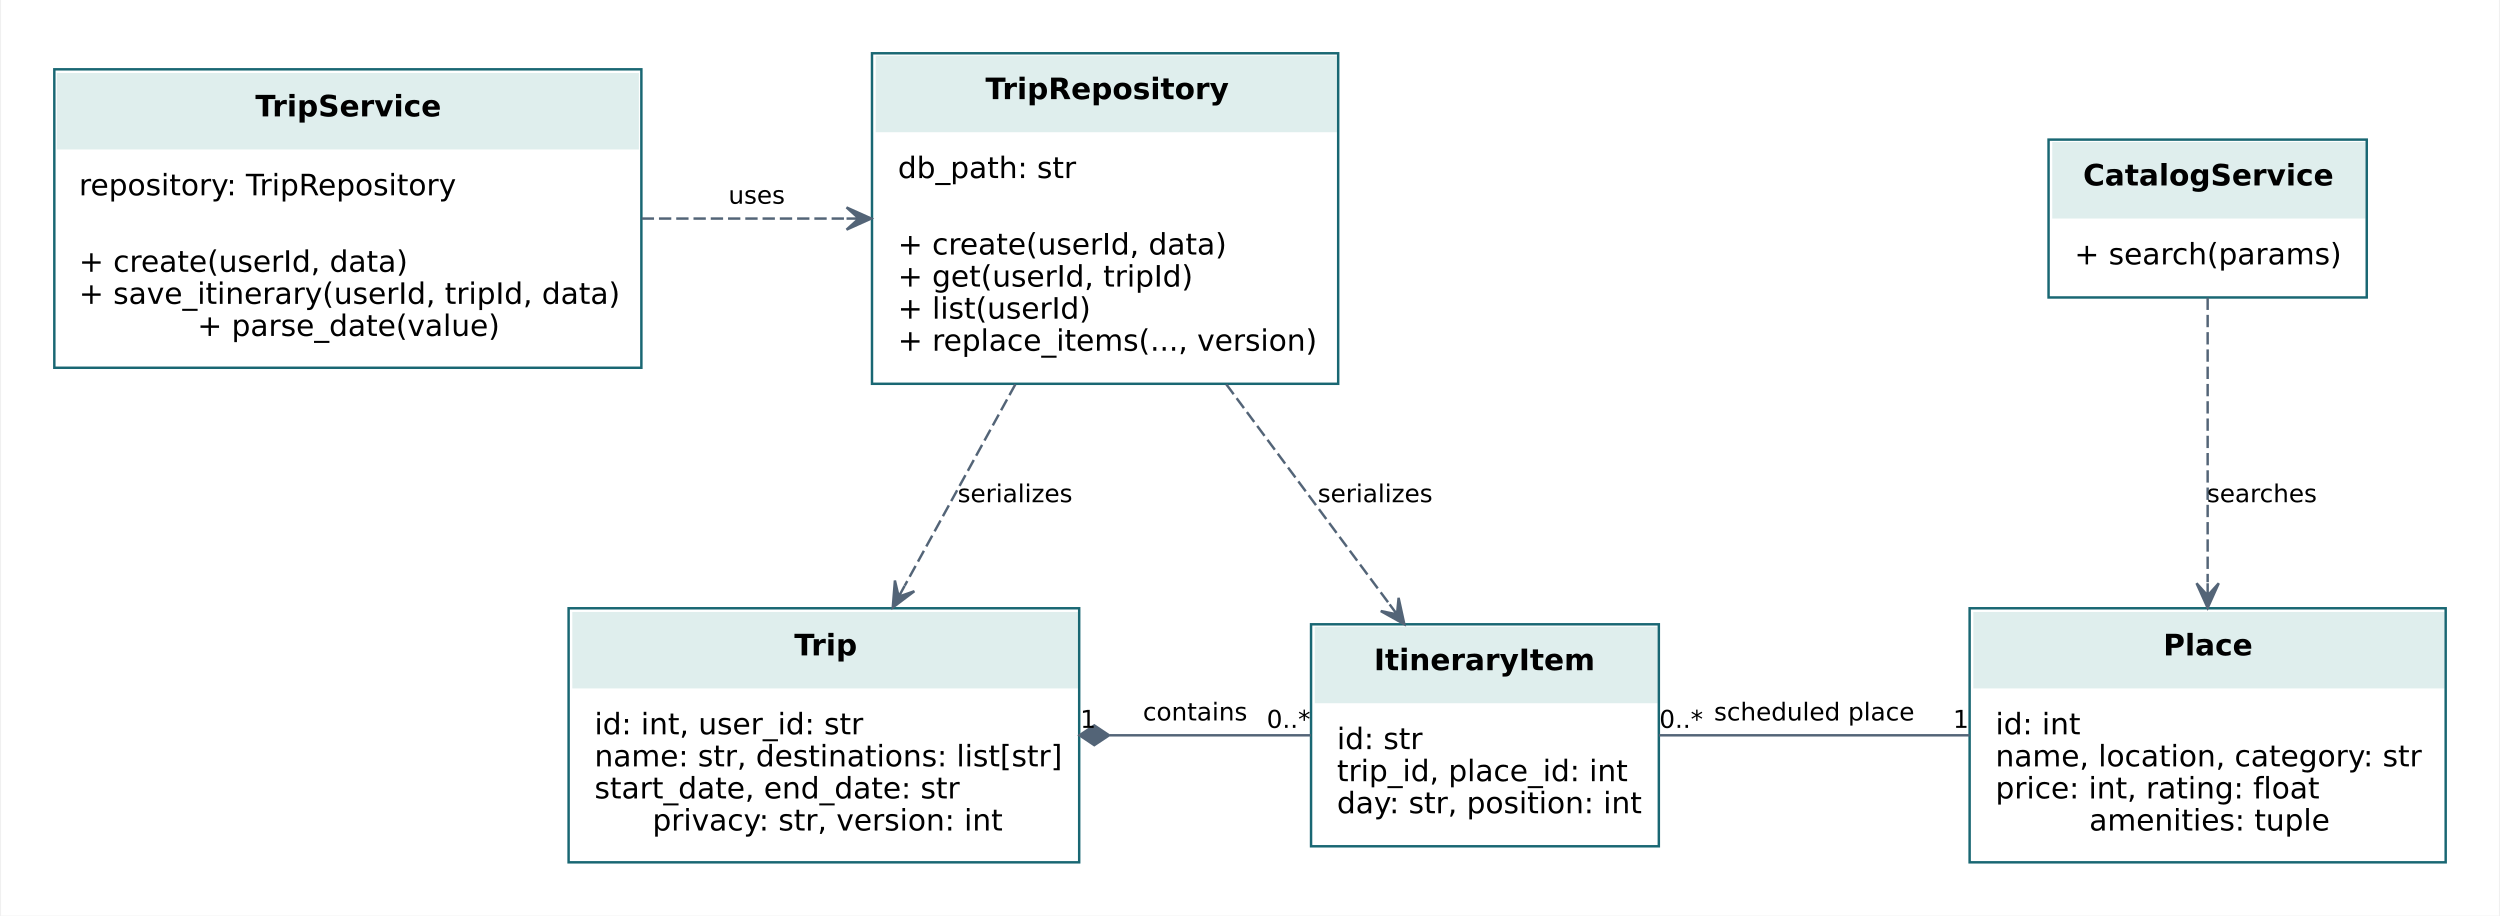
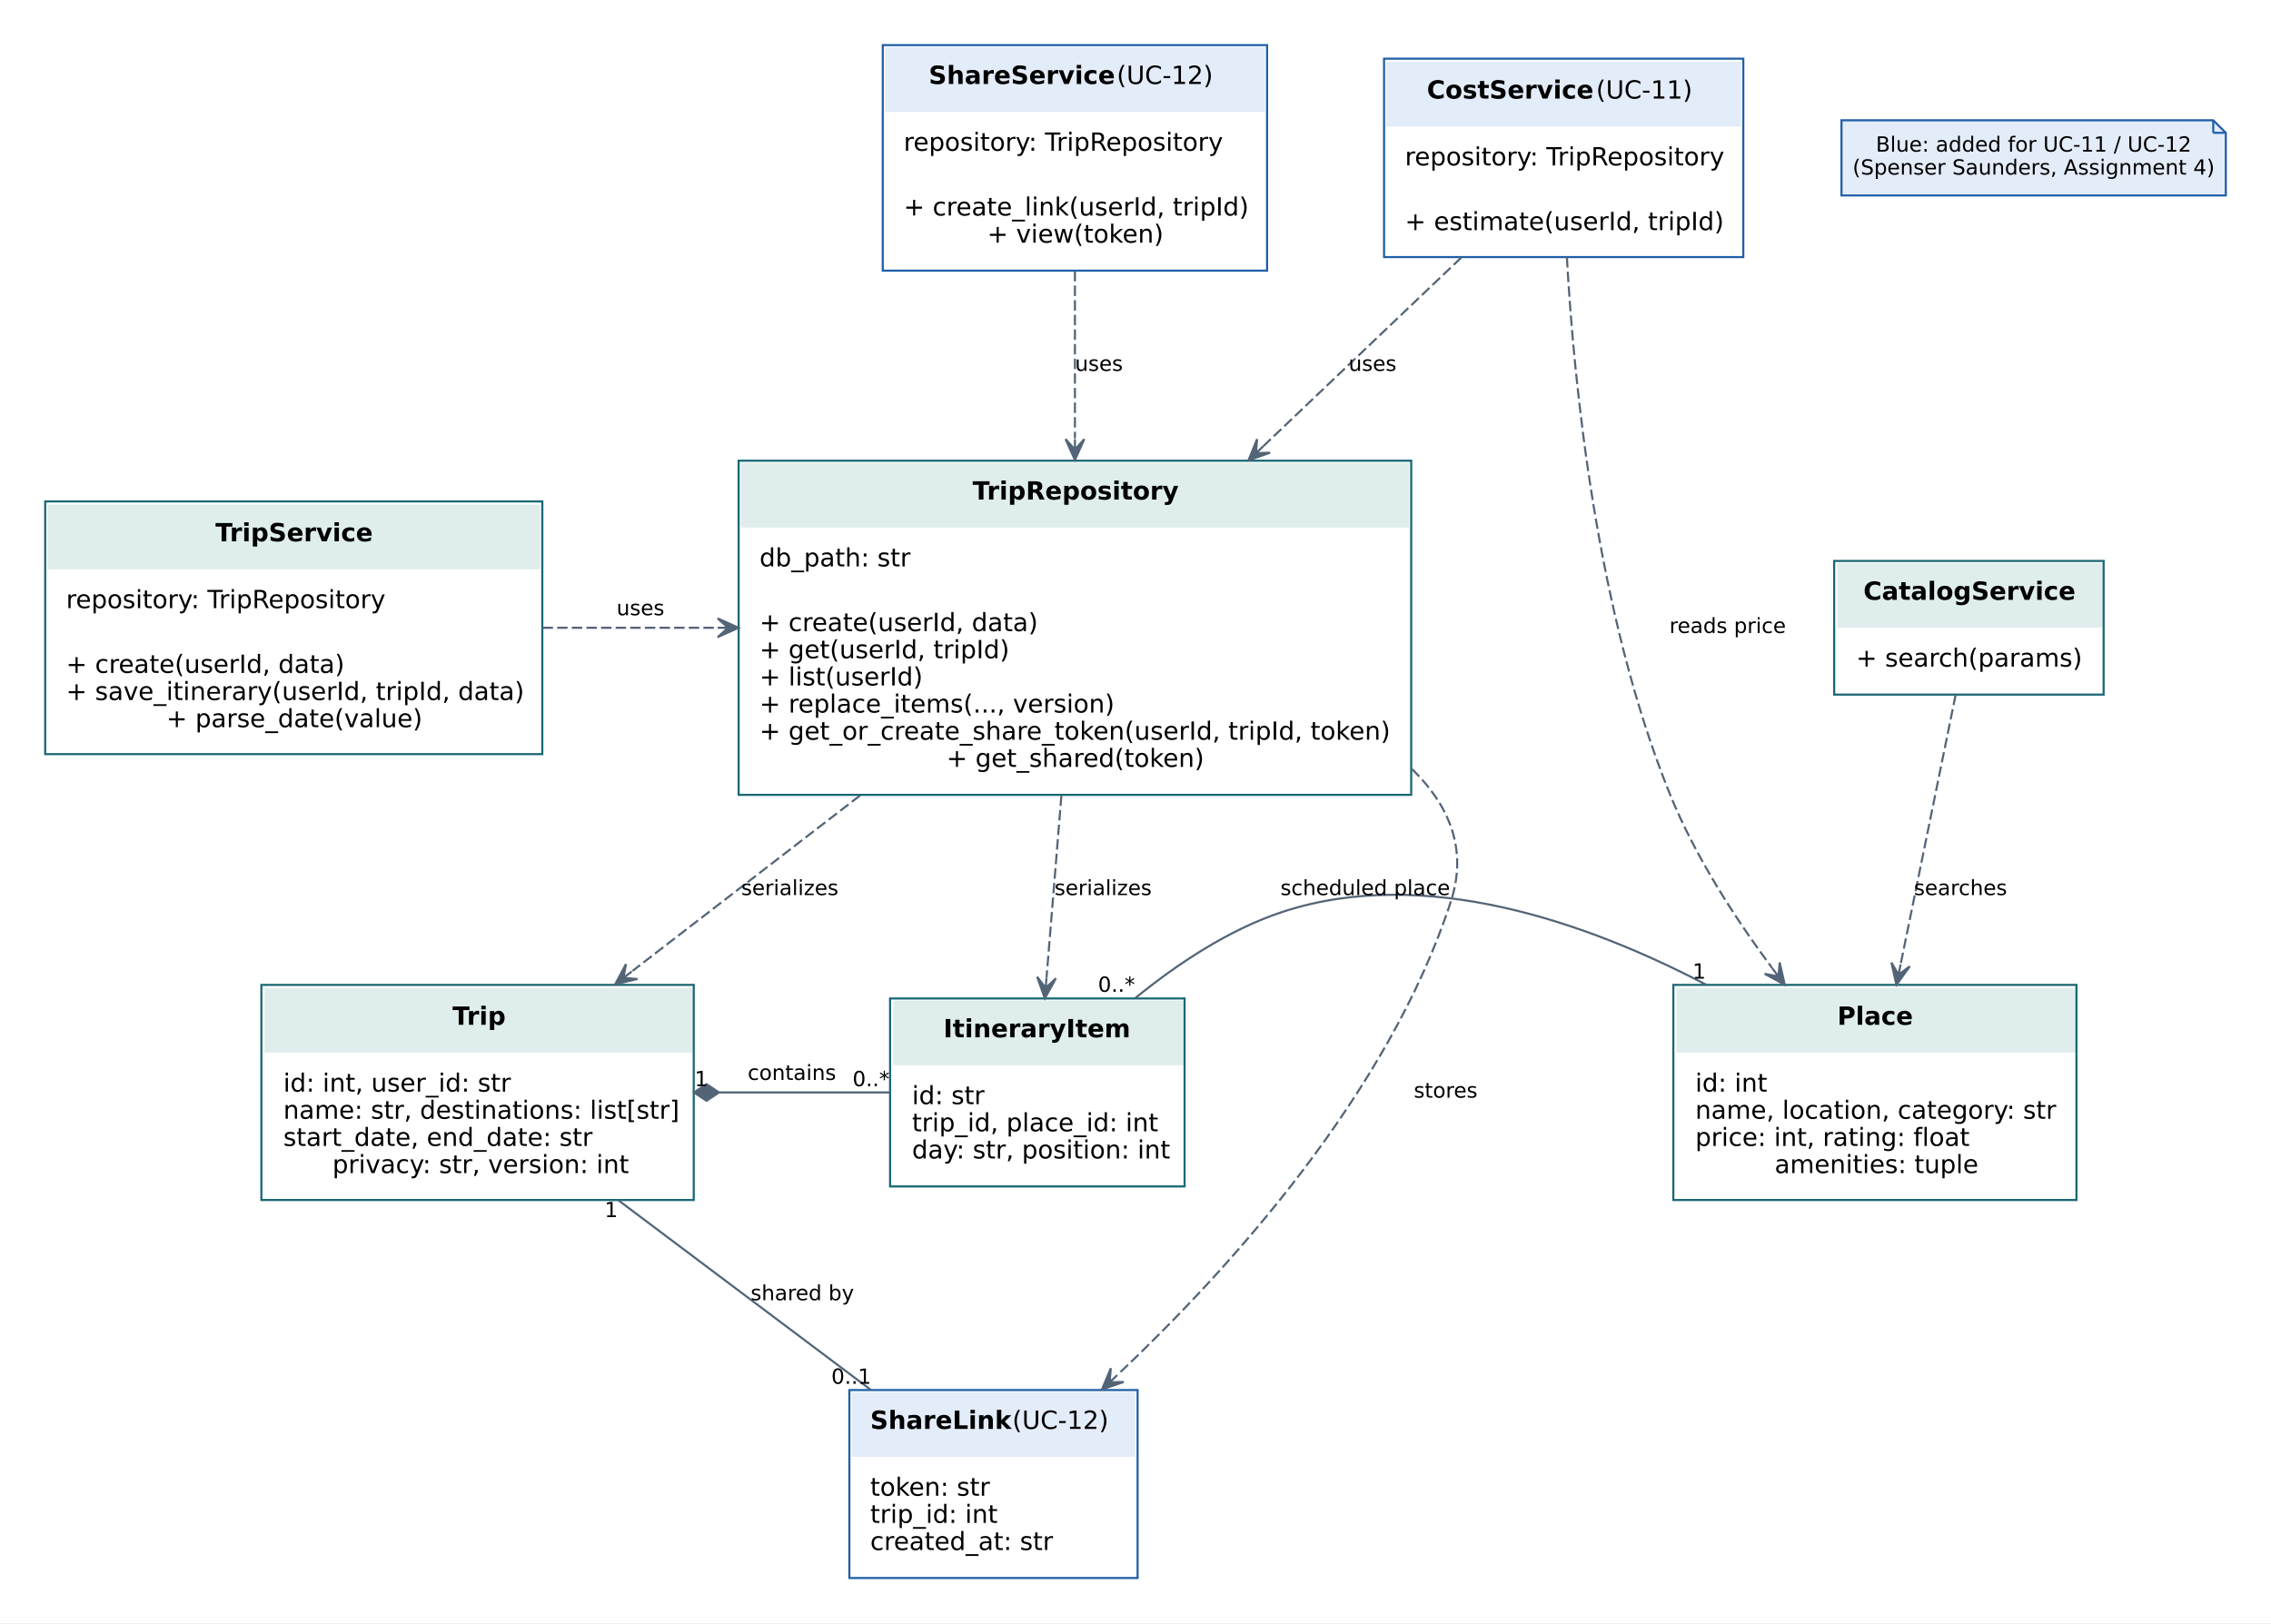
- <svg xmlns="http://www.w3.org/2000/svg" width="1013pt" height="371pt" viewBox="0.00 0.00 1012.70 371.20">
-   <g id="graph0" class="graph" transform="scale(1 1) rotate(0) translate(21.6 349.6)">
-     <polygon fill="white" stroke="transparent" points="-21.6,21.6 -21.6,-349.6 991.1,-349.6 991.1,21.6 -21.6,21.6" />
+ <svg xmlns="http://www.w3.org/2000/svg" width="1087pt" height="777pt" viewBox="0.00 0.00 1087.20 777.20">
+   <g id="graph0" class="graph" transform="scale(1 1) rotate(0) translate(21.6 755.6)">
+     <polygon fill="white" stroke="transparent" points="-21.6,21.6 -21.6,-755.6 1065.6,-755.6 1065.6,21.6 -21.6,21.6" />
    <g id="node1" class="node">
-       <polygon fill="#dfeeed" stroke="transparent" points="810,-261 810,-292 937,-292 937,-261 810,-261" />
-       <text text-anchor="start" x="822.5" y="-274.4" font-family="DejaVu Sans" font-weight="bold" font-size="12.00">CatalogService</text>
-       <text text-anchor="start" x="819" y="-242.4" font-family="DejaVu Sans" font-size="12.00">+ search(params)</text>
-       <polygon fill="none" stroke="#196773" points="808.5,-229 808.5,-293 937.5,-293 937.5,-229 808.5,-229" />
+       <polygon fill="#dfeeed" stroke="transparent" points="858,-455 858,-486 985,-486 985,-455 858,-455" />
+       <text text-anchor="start" x="870.5" y="-468.4" font-family="DejaVu Sans" font-weight="bold" font-size="12.00">CatalogService</text>
+       <text text-anchor="start" x="867" y="-436.4" font-family="DejaVu Sans" font-size="12.00">+ search(params)</text>
+       <polygon fill="none" stroke="#196773" points="856.5,-423 856.5,-487 985.5,-487 985.5,-423 856.5,-423" />
    </g>
    <g id="node4" class="node">
-       <polygon fill="#dfeeed" stroke="transparent" points="778,-70.5 778,-101.5 969,-101.5 969,-70.5 778,-70.5" />
-       <text text-anchor="start" x="855" y="-83.9" font-family="DejaVu Sans" font-weight="bold" font-size="12.00">Place</text>
-       <text text-anchor="start" x="787" y="-51.9" font-family="DejaVu Sans" font-size="12.00">id: int</text>
-       <text text-anchor="start" x="787" y="-38.9" font-family="DejaVu Sans" font-size="12.00">name, location, category: str</text>
-       <text text-anchor="start" x="787" y="-25.9" font-family="DejaVu Sans" font-size="12.00">price: int, rating: float</text>
-       <text text-anchor="start" x="825" y="-12.9" font-family="DejaVu Sans" font-size="12.00">amenities: tuple</text>
-       <polygon fill="none" stroke="#196773" points="776.5,0 776.5,-103 969.5,-103 969.5,0 776.5,0" />
+       <polygon fill="#dfeeed" stroke="transparent" points="781,-251.5 781,-282.5 972,-282.5 972,-251.5 781,-251.5" />
+       <text text-anchor="start" x="858" y="-264.9" font-family="DejaVu Sans" font-weight="bold" font-size="12.00">Place</text>
+       <text text-anchor="start" x="790" y="-232.9" font-family="DejaVu Sans" font-size="12.00">id: int</text>
+       <text text-anchor="start" x="790" y="-219.9" font-family="DejaVu Sans" font-size="12.00">name, location, category: str</text>
+       <text text-anchor="start" x="790" y="-206.9" font-family="DejaVu Sans" font-size="12.00">price: int, rating: float</text>
+       <text text-anchor="start" x="828" y="-193.9" font-family="DejaVu Sans" font-size="12.00">amenities: tuple</text>
+       <polygon fill="none" stroke="#196773" points="779.5,-181 779.5,-284 972.5,-284 972.5,-181 779.5,-181" />
    </g>
    <g id="edge1" class="edge">
-       <path fill="none" stroke="#536477" stroke-dasharray="5,2" d="M873,-228.94C873,-198.55 873,-151.46 873,-113.56" />
-       <polygon fill="#536477" stroke="#536477" points="873,-103.14 877.5,-113.14 873,-108.14 873,-113.14 873,-113.14 873,-113.14 873,-108.14 868.5,-113.14 873,-103.14 873,-103.14" />
-       <text text-anchor="middle" x="895" y="-146" font-family="DejaVu Sans" font-size="10.00">searches</text>
+       <path fill="none" stroke="#536477" stroke-dasharray="5,2" d="M914.65,-422.88C907.84,-389.54 896.88,-335.79 888.36,-294.06" />
+       <polygon fill="#536477" stroke="#536477" points="886.31,-284 892.72,-292.9 887.31,-288.9 888.31,-293.8 888.31,-293.8 888.31,-293.8 887.31,-288.9 883.9,-294.7 886.31,-284 886.31,-284" />
+       <text text-anchor="middle" x="917" y="-327" font-family="DejaVu Sans" font-size="10.00">searches</text>
    </g>
    <g id="node2" class="node">
-       <polygon fill="#dfeeed" stroke="transparent" points="1,-289 1,-320 237,-320 237,-289 1,-289" />
-       <text text-anchor="start" x="81.5" y="-302.4" font-family="DejaVu Sans" font-weight="bold" font-size="12.00">TripService</text>
-       <text text-anchor="start" x="10" y="-270.4" font-family="DejaVu Sans" font-size="12.00">repository: TripRepository</text>
-       <text text-anchor="start" x="10" y="-239.4" font-family="DejaVu Sans" font-size="12.00">+ create(userId, data)</text>
-       <text text-anchor="start" x="10" y="-226.4" font-family="DejaVu Sans" font-size="12.00">+ save_itinerary(userId, tripId, data)</text>
-       <text text-anchor="start" x="58" y="-213.4" font-family="DejaVu Sans" font-size="12.00">+ parse_date(value)</text>
-       <polygon fill="none" stroke="#196773" points="0,-200.5 0,-321.5 238,-321.5 238,-200.5 0,-200.5" />
+       <polygon fill="#dfeeed" stroke="transparent" points="1,-483 1,-514 237,-514 237,-483 1,-483" />
+       <text text-anchor="start" x="81.5" y="-496.4" font-family="DejaVu Sans" font-weight="bold" font-size="12.00">TripService</text>
+       <text text-anchor="start" x="10" y="-464.4" font-family="DejaVu Sans" font-size="12.00">repository: TripRepository</text>
+       <text text-anchor="start" x="10" y="-433.4" font-family="DejaVu Sans" font-size="12.00">+ create(userId, data)</text>
+       <text text-anchor="start" x="10" y="-420.4" font-family="DejaVu Sans" font-size="12.00">+ save_itinerary(userId, tripId, data)</text>
+       <text text-anchor="start" x="58" y="-407.4" font-family="DejaVu Sans" font-size="12.00">+ parse_date(value)</text>
+       <polygon fill="none" stroke="#196773" points="0,-394.5 0,-515.5 238,-515.5 238,-394.5 0,-394.5" />
    </g>
    <g id="node3" class="node">
-       <polygon fill="#dfeeed" stroke="transparent" points="333,-296 333,-327 520,-327 520,-296 333,-296" />
-       <text text-anchor="start" x="377.5" y="-309.4" font-family="DejaVu Sans" font-weight="bold" font-size="12.00">TripRepository</text>
-       <text text-anchor="start" x="342" y="-277.4" font-family="DejaVu Sans" font-size="12.00">db_path: str</text>
-       <text text-anchor="start" x="342" y="-246.4" font-family="DejaVu Sans" font-size="12.00">+ create(userId, data)</text>
-       <text text-anchor="start" x="342" y="-233.4" font-family="DejaVu Sans" font-size="12.00">+ get(userId, tripId)</text>
-       <text text-anchor="start" x="342" y="-220.4" font-family="DejaVu Sans" font-size="12.00">+ list(userId)</text>
-       <text text-anchor="start" x="342" y="-207.4" font-family="DejaVu Sans" font-size="12.00">+ replace_items(..., version)</text>
-       <polygon fill="none" stroke="#196773" points="331.5,-194 331.5,-328 520.5,-328 520.5,-194 331.5,-194" />
+       <polygon fill="#dfeeed" stroke="transparent" points="333,-503 333,-534 653,-534 653,-503 333,-503" />
+       <text text-anchor="start" x="444" y="-516.4" font-family="DejaVu Sans" font-weight="bold" font-size="12.00">TripRepository</text>
+       <text text-anchor="start" x="342" y="-484.4" font-family="DejaVu Sans" font-size="12.00">db_path: str</text>
+       <text text-anchor="start" x="342" y="-453.4" font-family="DejaVu Sans" font-size="12.00">+ create(userId, data)</text>
+       <text text-anchor="start" x="342" y="-440.4" font-family="DejaVu Sans" font-size="12.00">+ get(userId, tripId)</text>
+       <text text-anchor="start" x="342" y="-427.4" font-family="DejaVu Sans" font-size="12.00">+ list(userId)</text>
+       <text text-anchor="start" x="342" y="-414.4" font-family="DejaVu Sans" font-size="12.00">+ replace_items(..., version)</text>
+       <text text-anchor="start" x="342" y="-401.4" font-family="DejaVu Sans" font-size="12.00">+ get_or_create_share_token(userId, tripId, token)</text>
+       <text text-anchor="start" x="431.5" y="-388.4" font-family="DejaVu Sans" font-size="12.00">+ get_shared(token)</text>
+       <polygon fill="none" stroke="#196773" points="332,-375 332,-535 654,-535 654,-375 332,-375" />
    </g>
    <g id="edge2" class="edge">
-       <path fill="none" stroke="#536477" stroke-dasharray="5,2" d="M238.13,-261C265.48,-261 294.37,-261 321.07,-261" />
-       <polygon fill="#536477" stroke="#536477" points="331.18,-261 321.18,-265.5 326.18,-261 321.18,-261 321.18,-261 321.18,-261 326.18,-261 321.18,-256.5 331.18,-261 331.18,-261" />
-       <text text-anchor="middle" x="284.75" y="-267" font-family="DejaVu Sans" font-size="10.00">uses</text>
+       <path fill="none" stroke="#536477" stroke-dasharray="5,2" d="M238.11,-455C264.67,-455 293.36,-455 321.56,-455" />
+       <polygon fill="#536477" stroke="#536477" points="331.93,-455 321.93,-459.5 326.93,-455 321.93,-455 321.93,-455 321.93,-455 326.93,-455 321.93,-450.5 331.93,-455 331.93,-455" />
+       <text text-anchor="middle" x="285" y="-461" font-family="DejaVu Sans" font-size="10.00">uses</text>
    </g>
    <g id="node5" class="node">
-       <polygon fill="#dfeeed" stroke="transparent" points="511,-64.5 511,-95.5 650,-95.5 650,-64.5 511,-64.5" />
-       <text text-anchor="start" x="535" y="-77.9" font-family="DejaVu Sans" font-weight="bold" font-size="12.00">ItineraryItem</text>
-       <text text-anchor="start" x="520" y="-45.9" font-family="DejaVu Sans" font-size="12.00">id: str</text>
-       <text text-anchor="start" x="520" y="-32.9" font-family="DejaVu Sans" font-size="12.00">trip_id, place_id: int</text>
-       <text text-anchor="start" x="520" y="-19.9" font-family="DejaVu Sans" font-size="12.00">day: str, position: int</text>
-       <polygon fill="none" stroke="#196773" points="509.5,-6.5 509.5,-96.5 650.5,-96.5 650.5,-6.5 509.5,-6.5" />
+       <polygon fill="#dfeeed" stroke="transparent" points="406,-245.5 406,-276.5 545,-276.5 545,-245.5 406,-245.5" />
+       <text text-anchor="start" x="430" y="-258.9" font-family="DejaVu Sans" font-weight="bold" font-size="12.00">ItineraryItem</text>
+       <text text-anchor="start" x="415" y="-226.9" font-family="DejaVu Sans" font-size="12.00">id: str</text>
+       <text text-anchor="start" x="415" y="-213.9" font-family="DejaVu Sans" font-size="12.00">trip_id, place_id: int</text>
+       <text text-anchor="start" x="415" y="-200.9" font-family="DejaVu Sans" font-size="12.00">day: str, position: int</text>
+       <polygon fill="none" stroke="#196773" points="404.5,-187.5 404.5,-277.5 545.5,-277.5 545.5,-187.5 404.5,-187.5" />
    </g>
    <g id="edge4" class="edge">
-       <path fill="none" stroke="#536477" stroke-dasharray="5,2" d="M475.15,-193.78C496.53,-164.97 521.22,-131.7 541.27,-104.69" />
-       <polygon fill="#536477" stroke="#536477" points="547.33,-96.52 544.99,-107.23 544.35,-100.53 541.37,-104.55 541.37,-104.55 541.37,-104.55 544.35,-100.53 537.76,-101.87 547.33,-96.52 547.33,-96.52" />
-       <text text-anchor="middle" x="535.5" y="-146" font-family="DejaVu Sans" font-size="10.00">serializes</text>
+       <path fill="none" stroke="#536477" stroke-dasharray="5,2" d="M486.53,-374.71C484.17,-345.82 481.56,-313.85 479.42,-287.65" />
+       <polygon fill="#536477" stroke="#536477" points="478.59,-277.54 483.89,-287.14 479,-282.52 479.41,-287.5 479.41,-287.5 479.41,-287.5 479,-282.52 474.92,-287.87 478.59,-277.54 478.59,-277.54" />
+       <text text-anchor="middle" x="506.5" y="-327" font-family="DejaVu Sans" font-size="10.00">serializes</text>
    </g>
    <g id="node6" class="node">
-       <polygon fill="#dfeeed" stroke="transparent" points="210,-70.5 210,-101.5 415,-101.5 415,-70.5 210,-70.5" />
-       <text text-anchor="start" x="300" y="-83.9" font-family="DejaVu Sans" font-weight="bold" font-size="12.00">Trip</text>
-       <text text-anchor="start" x="219" y="-51.9" font-family="DejaVu Sans" font-size="12.00">id: int, user_id: str</text>
-       <text text-anchor="start" x="219" y="-38.9" font-family="DejaVu Sans" font-size="12.00">name: str, destinations: list[str]</text>
-       <text text-anchor="start" x="219" y="-25.9" font-family="DejaVu Sans" font-size="12.00">start_date, end_date: str</text>
-       <text text-anchor="start" x="242.5" y="-12.9" font-family="DejaVu Sans" font-size="12.00">privacy: str, version: int</text>
-       <polygon fill="none" stroke="#196773" points="208.5,0 208.5,-103 415.5,-103 415.5,0 208.5,0" />
+       <polygon fill="#dfeeed" stroke="transparent" points="105,-251.5 105,-282.5 310,-282.5 310,-251.5 105,-251.5" />
+       <text text-anchor="start" x="195" y="-264.9" font-family="DejaVu Sans" font-weight="bold" font-size="12.00">Trip</text>
+       <text text-anchor="start" x="114" y="-232.9" font-family="DejaVu Sans" font-size="12.00">id: int, user_id: str</text>
+       <text text-anchor="start" x="114" y="-219.9" font-family="DejaVu Sans" font-size="12.00">name: str, destinations: list[str]</text>
+       <text text-anchor="start" x="114" y="-206.9" font-family="DejaVu Sans" font-size="12.00">start_date, end_date: str</text>
+       <text text-anchor="start" x="137.5" y="-193.9" font-family="DejaVu Sans" font-size="12.00">privacy: str, version: int</text>
+       <polygon fill="none" stroke="#196773" points="103.5,-181 103.5,-284 310.5,-284 310.5,-181 103.5,-181" />
    </g>
    <g id="edge3" class="edge">
-       <path fill="none" stroke="#536477" stroke-dasharray="5,2" d="M389.62,-193.78C375.22,-167.57 358.79,-137.67 344.77,-112.15" />
-       <polygon fill="#536477" stroke="#536477" points="339.92,-103.32 348.68,-109.91 342.33,-107.7 344.73,-112.08 344.73,-112.08 344.73,-112.08 342.33,-107.7 340.79,-114.25 339.92,-103.32 339.92,-103.32" />
-       <text text-anchor="middle" x="389.5" y="-146" font-family="DejaVu Sans" font-size="10.00">serializes</text>
+       <path fill="none" stroke="#536477" stroke-dasharray="5,2" d="M390.15,-374.71C354.13,-346.93 314.41,-316.31 281.19,-290.7" />
+       <polygon fill="#536477" stroke="#536477" points="272.89,-284.3 283.56,-286.84 276.85,-287.35 280.81,-290.41 280.81,-290.41 280.81,-290.41 276.85,-287.35 278.06,-293.97 272.89,-284.3 272.89,-284.3" />
+       <text text-anchor="middle" x="356.5" y="-327" font-family="DejaVu Sans" font-size="10.00">serializes</text>
+     </g>
+     <g id="node9" class="node">
+       <polygon fill="#e3ecf9" stroke="transparent" points="386,-58 386,-89 522,-89 522,-58 386,-58" />
+       <text text-anchor="start" x="395" y="-71.4" font-family="DejaVu Sans" font-weight="bold" font-size="12.00">ShareLink</text>
+       <text text-anchor="start" x="463" y="-71.4" font-family="DejaVu Sans" font-size="12.00"> (UC-12)</text>
+       <text text-anchor="start" x="395" y="-39.4" font-family="DejaVu Sans" font-size="12.00">token: str</text>
+       <text text-anchor="start" x="395" y="-26.4" font-family="DejaVu Sans" font-size="12.00">trip_id: int</text>
+       <text text-anchor="start" x="395" y="-13.4" font-family="DejaVu Sans" font-size="12.00">created_at: str</text>
+       <polygon fill="none" stroke="#1f5fa8" points="385,0 385,-90 523,-90 523,0 385,0" />
+     </g>
+     <g id="edge11" class="edge">
+       <path fill="none" stroke="#536477" stroke-dasharray="5,2" d="M654.38,-387.35C672.07,-370.09 681.17,-349.11 673,-324 643.15,-232.2 567.45,-148.37 513.43,-97.31" />
+       <polygon fill="#536477" stroke="#536477" points="505.95,-90.32 516.33,-93.86 509.61,-93.73 513.26,-97.15 513.26,-97.15 513.26,-97.15 509.61,-93.73 510.19,-100.44 505.95,-90.32 505.95,-90.32" />
+       <text text-anchor="middle" x="670.5" y="-230" font-family="DejaVu Sans" font-size="10.00">stores</text>
    </g>
    <g id="edge6" class="edge">
-       <path fill="none" stroke="#536477" d="M650.55,-51.5C688.31,-51.5 735.38,-51.5 776.48,-51.5" />
-       <text text-anchor="middle" x="713.5" y="-57.5" font-family="DejaVu Sans" font-size="10.00">scheduled place</text>
-       <text text-anchor="middle" x="772.98" y="-54.5" font-family="DejaVu Sans" font-size="10.00">1</text>
-       <text text-anchor="middle" x="659.55" y="-54.5" font-family="DejaVu Sans" font-size="10.00">0..*</text>
+       <path fill="none" stroke="#536477" d="M521.91,-277.7C542,-294.04 566.75,-310.54 592.5,-319 660.58,-341.36 738.48,-313.8 795.37,-284.01" />
+       <text text-anchor="middle" x="632" y="-327" font-family="DejaVu Sans" font-size="10.00">scheduled place</text>
+       <text text-anchor="middle" x="791.87" y="-287.01" font-family="DejaVu Sans" font-size="10.00">1</text>
+       <text text-anchor="middle" x="512.91" y="-280.7" font-family="DejaVu Sans" font-size="10.00">0..*</text>
    </g>
    <g id="edge5" class="edge">
-       <path fill="none" stroke="#536477" d="M427.85,-51.5C455.6,-51.5 484.41,-51.5 509.39,-51.5" />
-       <polygon fill="#536477" stroke="#536477" points="427.62,-51.5 421.62,-55.5 415.62,-51.5 421.62,-47.5 427.62,-51.5" />
-       <text text-anchor="middle" x="462.5" y="-57.5" font-family="DejaVu Sans" font-size="10.00">contains</text>
-       <text text-anchor="middle" x="500.39" y="-54.5" font-family="DejaVu Sans" font-size="10.00">0..*</text>
-       <text text-anchor="middle" x="419.12" y="-54.5" font-family="DejaVu Sans" font-size="10.00">1</text>
+       <path fill="none" stroke="#536477" d="M322.85,-232.5C350.6,-232.5 379.41,-232.5 404.39,-232.5" />
+       <polygon fill="#536477" stroke="#536477" points="322.62,-232.5 316.62,-236.5 310.62,-232.5 316.62,-228.5 322.62,-232.5" />
+       <text text-anchor="middle" x="357.5" y="-238.5" font-family="DejaVu Sans" font-size="10.00">contains</text>
+       <text text-anchor="middle" x="395.39" y="-235.5" font-family="DejaVu Sans" font-size="10.00">0..*</text>
+       <text text-anchor="middle" x="314.12" y="-235.5" font-family="DejaVu Sans" font-size="10.00">1</text>
+     </g>
+     <g id="edge10" class="edge">
+       <path fill="none" stroke="#536477" d="M274.49,-180.81C312.35,-152.38 359.1,-117.27 395.41,-90" />
+       <text text-anchor="middle" x="362.5" y="-133" font-family="DejaVu Sans" font-size="10.00">shared by</text>
+       <text text-anchor="middle" x="385.91" y="-93" font-family="DejaVu Sans" font-size="10.00">0..1</text>
+       <text text-anchor="middle" x="270.99" y="-172.81" font-family="DejaVu Sans" font-size="10.00">1</text>
+     </g>
+     <g id="node7" class="node">
+       <polygon fill="#e3ecf9" stroke="transparent" points="642,-695 642,-726 812,-726 812,-695 642,-695" />
+       <text text-anchor="start" x="661.5" y="-708.4" font-family="DejaVu Sans" font-weight="bold" font-size="12.00">CostService</text>
+       <text text-anchor="start" x="742.5" y="-708.4" font-family="DejaVu Sans" font-size="12.00"> (UC-11)</text>
+       <text text-anchor="start" x="651" y="-676.4" font-family="DejaVu Sans" font-size="12.00">repository: TripRepository</text>
+       <text text-anchor="start" x="651" y="-645.4" font-family="DejaVu Sans" font-size="12.00">+ estimate(userId, tripId)</text>
+       <polygon fill="none" stroke="#1f5fa8" points="641,-632.5 641,-727.5 813,-727.5 813,-632.5 641,-632.5" />
+     </g>
+     <g id="edge7" class="edge">
+       <path fill="none" stroke="#536477" stroke-dasharray="5,2" d="M677.95,-632.25C650.54,-606.13 615.51,-572.75 583.33,-542.08" />
+       <polygon fill="#536477" stroke="#536477" points="576.08,-535.18 586.42,-538.82 579.7,-538.63 583.32,-542.07 583.32,-542.07 583.32,-542.07 579.7,-538.63 580.22,-545.33 576.08,-535.18 576.08,-535.18" />
+       <text text-anchor="middle" x="635.5" y="-578" font-family="DejaVu Sans" font-size="10.00">uses</text>
+     </g>
+     <g id="edge9" class="edge">
+       <path fill="none" stroke="#536477" stroke-dasharray="5,2" d="M728.53,-632.49C731.92,-571.33 742.84,-461.51 778,-375 789.93,-345.65 808.78,-316.34 826.78,-292.08" />
+       <polygon fill="#536477" stroke="#536477" points="832.84,-284.05 830.41,-294.74 829.83,-288.04 826.82,-292.03 826.82,-292.03 826.82,-292.03 829.83,-288.04 823.23,-289.32 832.84,-284.05 832.84,-284.05" />
+       <text text-anchor="middle" x="805.5" y="-452.5" font-family="DejaVu Sans" font-size="10.00">reads price</text>
+     </g>
+     <g id="node8" class="node">
+       <polygon fill="#e3ecf9" stroke="transparent" points="402,-702 402,-733 584,-733 584,-702 402,-702" />
+       <text text-anchor="start" x="423" y="-715.4" font-family="DejaVu Sans" font-weight="bold" font-size="12.00">ShareService</text>
+       <text text-anchor="start" x="513" y="-715.4" font-family="DejaVu Sans" font-size="12.00"> (UC-12)</text>
+       <text text-anchor="start" x="411" y="-683.4" font-family="DejaVu Sans" font-size="12.00">repository: TripRepository</text>
+       <text text-anchor="start" x="411" y="-652.4" font-family="DejaVu Sans" font-size="12.00">+ create_link(userId, tripId)</text>
+       <text text-anchor="start" x="451" y="-639.4" font-family="DejaVu Sans" font-size="12.00">+ view(token)</text>
+       <polygon fill="none" stroke="#1f5fa8" points="401,-626 401,-734 585,-734 585,-626 401,-626" />
+     </g>
+     <g id="edge8" class="edge">
+       <path fill="none" stroke="#536477" stroke-dasharray="5,2" d="M493,-625.87C493,-601.88 493,-572.87 493,-545.67" />
+       <polygon fill="#536477" stroke="#536477" points="493,-535.34 497.5,-545.34 493,-540.34 493,-545.34 493,-545.34 493,-545.34 493,-540.34 488.5,-545.34 493,-535.34 493,-535.34" />
+       <text text-anchor="middle" x="504.5" y="-578" font-family="DejaVu Sans" font-size="10.00">uses</text>
+     </g>
+     <g id="node10" class="node">
+       <polygon fill="#e3ecf9" stroke="#1f5fa8" points="1038,-698 860,-698 860,-662 1044,-662 1044,-692 1038,-698" />
+       <polyline fill="none" stroke="#1f5fa8" points="1038,-698 1038,-692 " />
+       <polyline fill="none" stroke="#1f5fa8" points="1044,-692 1038,-692 " />
+       <text text-anchor="middle" x="952" y="-683" font-family="DejaVu Sans" font-size="10.00">Blue: added for UC-11 / UC-12</text>
+       <text text-anchor="middle" x="952" y="-672" font-family="DejaVu Sans" font-size="10.00">(Spenser Saunders, Assignment 4)</text>
    </g>
  </g>
</svg>
